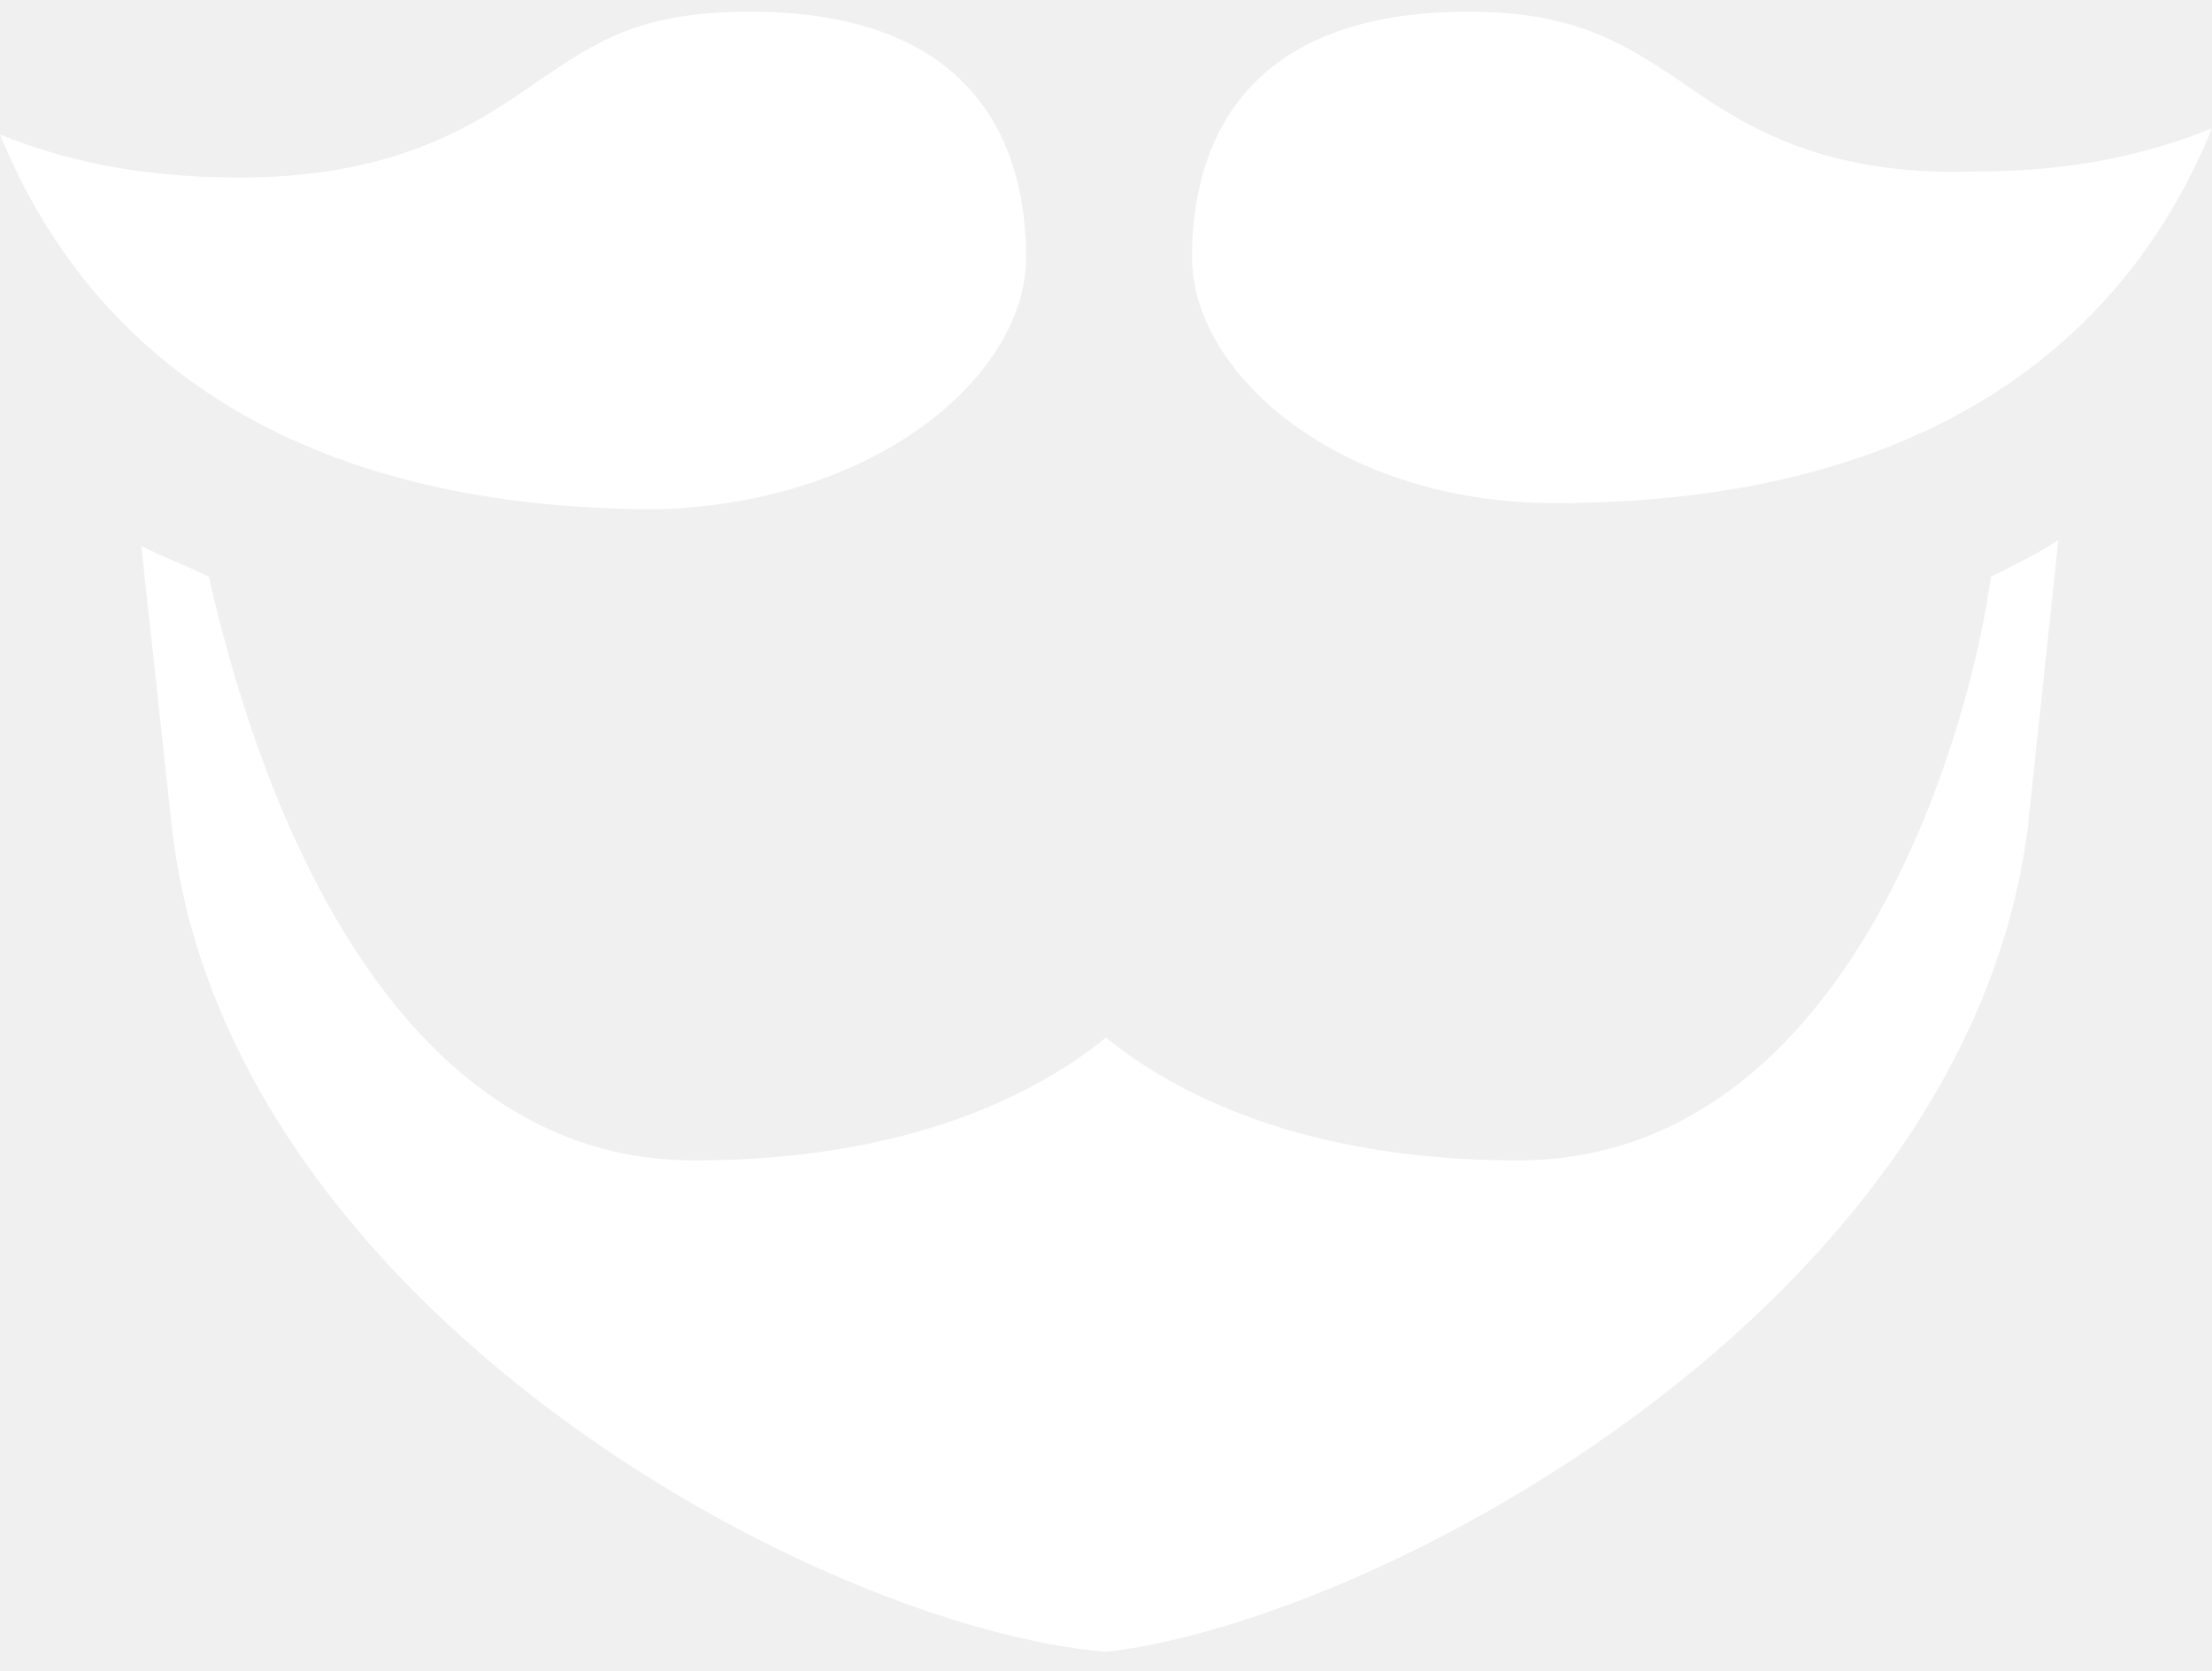
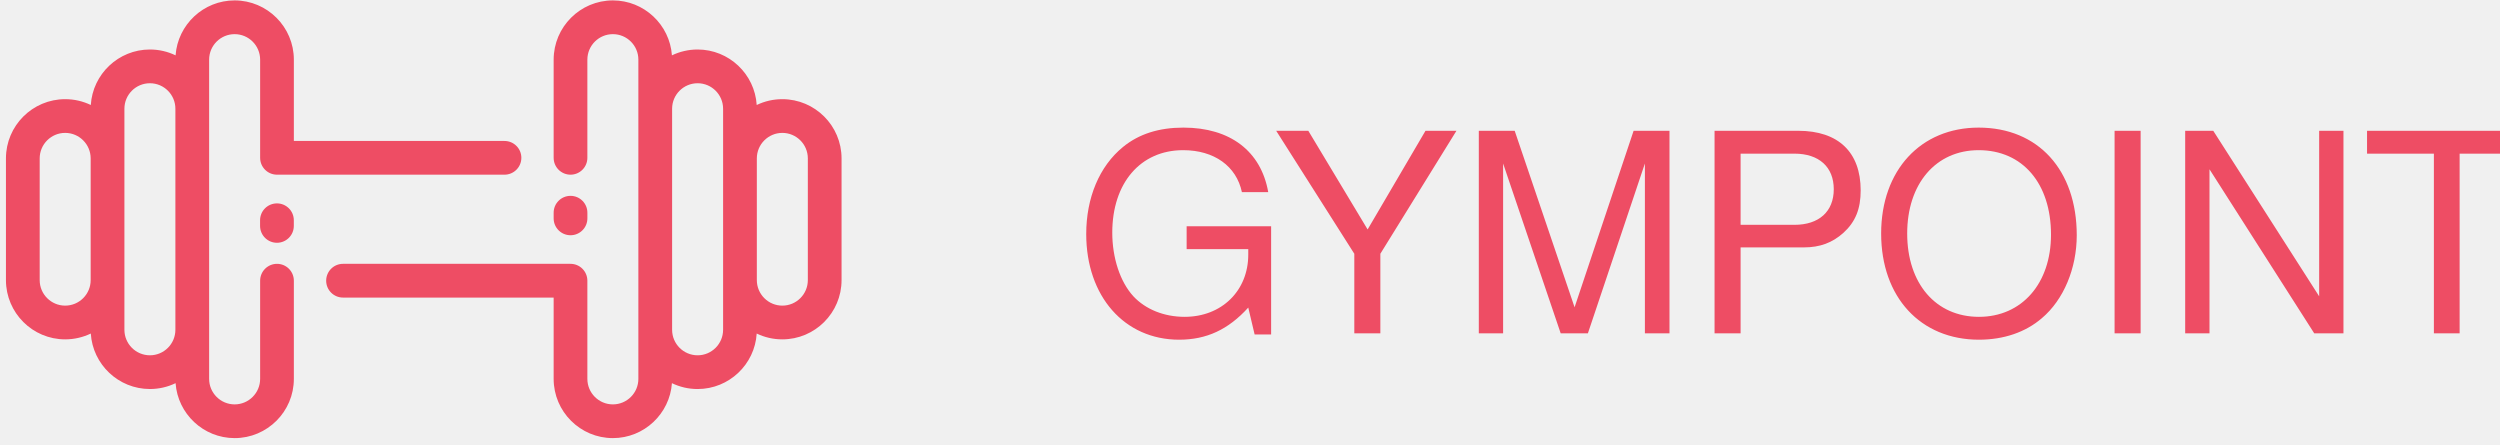
- <svg xmlns="http://www.w3.org/2000/svg" width="90px" height="68px" viewBox="0 0 90 68" version="1.1">
-   <g id="Web" stroke="none" stroke-width="1" fill="none" fill-rule="evenodd">
-     <g id="Sign-In" transform="translate(-676, -354)" fill="#FFFFFF" fill-rule="nonzero">
-       <g id="Group-6" transform="translate(563, 354)">
-         <g id="Group-5">
-           <g id="logo" transform="translate(113, 0)">
-             <path d="M41.75,10.475 C41.75,5.975 39.75,0.475 30.5,0.475 C26,0.475 24.25,1.725 22,3.225 C19.5,4.975 16.25,7.225 9.75,7.225 C5.5,7.225 2.5,6.475 0,5.475 C2.75,12.225 9.5,20.725 26.75,20.725 C35.75,20.475 41.75,15.225 41.75,10.475 Z" id="Path" />
-             <path d="M61.75,47.225 C53,47.225 47.75,44.475 45,42.225 C42.25,44.475 37,47.225 28.25,47.225 C14.5,47.225 9.75,28.975 8.5,23.475 C7.5,22.975 6.75,22.725 5.75,22.225 L7,33.725 C9.25,53.225 33.25,66.225 45,67.225 C56,65.975 80,53.225 82.5,33.725 L83.75,21.975 C83,22.475 82,22.975 81,23.475 C80.25,29.225 75.5,47.225 61.75,47.225 Z" id="Path" />
-             <path d="M68.25,3.225 C66,1.725 64,0.475 59.75,0.475 C50.5,0.475 48.5,5.975 48.5,10.475 C48.5,15.225 54.5,20.475 63.25,20.475 C80.5,20.475 87.25,11.975 90,5.225 C87.5,6.225 84.5,6.975 80.5,6.975 C74,7.225 70.75,4.975 68.25,3.225 Z" id="Path" />
+ <svg xmlns="http://www.w3.org/2000/svg" width="135px" height="24px" viewBox="0 0 135 24" version="1.1">
+   <g id="Symbols" stroke="none" stroke-width="1" fill="none" fill-rule="evenodd">
+     <g id="Header" transform="translate(-48, -20)" fill="#EE4D64">
+       <g id="Group-8" transform="translate(18, 0)">
+         <g id="Group-3" transform="translate(30, 20)">
+           <text id="GYMPOINT" font-family="Helvetica" font-size="15" font-weight="normal">
+             <tspan x="58" y="18">GYMPOINT</tspan>
+           </text>
+           <g id="Group-2" fill-rule="nonzero">
+             <g id="noun_Gym_1617325" transform="translate(0.058011, 0)">
+               <g id="Group" transform="translate(0.237095, 0)">
+                 <path d="M41.951,5.355 C41.455,5.355 40.986,5.468 40.567,5.67 C40.463,4 39.071,2.673 37.376,2.673 C36.879,2.673 36.409,2.787 35.989,2.989 C35.87,1.333 34.486,0.022 32.8,0.022 C31.037,0.022 29.602,1.457 29.602,3.221 L29.602,8.522 C29.602,9.025 30.01,9.433 30.513,9.433 C31.016,9.433 31.423,9.025 31.423,8.522 L31.423,3.221 C31.423,2.461 32.041,1.844 32.8,1.844 C33.56,1.844 34.177,2.461 34.177,3.221 L34.177,17.809 L34.177,20.46 C34.177,21.219 33.56,21.837 32.8,21.837 C32.041,21.837 31.423,21.219 31.423,20.46 L31.423,15.158 C31.423,14.655 31.016,14.247 30.513,14.247 L18.228,14.247 C17.725,14.247 17.318,14.655 17.318,15.158 C17.318,15.661 17.725,16.069 18.228,16.069 L29.602,16.069 L29.602,20.46 C29.602,22.224 31.037,23.658 32.8,23.658 C34.486,23.658 35.87,22.347 35.989,20.691 C36.409,20.894 36.879,21.008 37.376,21.008 C39.071,21.008 40.463,19.681 40.567,18.011 C40.986,18.213 41.455,18.326 41.951,18.326 C43.714,18.326 45.149,16.891 45.149,15.127 L45.149,8.553 C45.149,6.79 43.714,5.355 41.951,5.355 Z M38.752,17.809 C38.752,18.568 38.135,19.186 37.376,19.186 C36.616,19.186 35.999,18.568 35.999,17.809 L35.999,5.871 C35.999,5.112 36.616,4.495 37.376,4.495 C38.135,4.495 38.752,5.112 38.752,5.871 L38.752,17.809 Z M43.328,15.127 C43.328,15.887 42.71,16.504 41.951,16.504 C41.192,16.504 40.574,15.887 40.574,15.127 L40.574,8.553 C40.574,7.794 41.192,7.176 41.951,7.176 C42.71,7.176 43.328,7.794 43.328,8.553 L43.328,15.127 Z" id="Shape" />
+                 <path d="M14.663,14.247 C14.16,14.247 13.752,14.655 13.752,15.158 L13.752,20.46 C13.752,21.219 13.134,21.837 12.375,21.837 C11.616,21.837 10.998,21.219 10.998,20.46 L10.998,17.809 L10.998,5.871 L10.998,3.221 C10.998,2.461 11.616,1.844 12.375,1.844 C13.134,1.844 13.752,2.461 13.752,3.221 L13.752,8.522 C13.752,9.025 14.16,9.433 14.663,9.433 L26.947,9.433 C27.45,9.433 27.858,9.025 27.858,8.522 C27.858,8.019 27.45,7.612 26.947,7.612 L15.573,7.612 L15.573,3.221 C15.573,1.457 14.138,0.022 12.375,0.022 C10.689,0.022 9.305,1.333 9.186,2.989 C8.766,2.787 8.296,2.673 7.8,2.673 C6.104,2.673 4.712,4 4.608,5.67 C4.189,5.468 3.72,5.355 3.224,5.355 C1.461,5.355 0.026,6.79 0.026,8.553 L0.026,15.127 C0.026,16.891 1.461,18.326 3.224,18.326 C3.72,18.326 4.189,18.212 4.608,18.011 C4.712,19.681 6.104,21.007 7.8,21.007 C8.296,21.007 8.766,20.894 9.186,20.691 C9.305,22.347 10.689,23.658 12.375,23.658 C14.138,23.658 15.573,22.224 15.573,20.46 L15.573,15.158 C15.573,14.655 15.166,14.247 14.663,14.247 Z M3.224,16.504 C2.465,16.504 1.848,15.887 1.848,15.127 L1.848,8.553 C1.848,7.794 2.465,7.176 3.224,7.176 C3.984,7.176 4.601,7.794 4.601,8.553 L4.601,15.127 C4.601,15.887 3.983,16.504 3.224,16.504 Z M7.8,19.186 C7.04,19.186 6.423,18.568 6.423,17.809 L6.423,5.871 C6.423,5.112 7.04,4.495 7.8,4.495 C8.559,4.495 9.176,5.112 9.176,5.871 L9.176,17.809 C9.176,18.568 8.559,19.186 7.8,19.186 Z" id="Shape" />
+                 <path d="M13.749,11.893 L13.749,12.199 C13.749,12.702 14.157,13.11 14.66,13.11 C15.163,13.11 15.571,12.702 15.571,12.199 L15.571,11.893 C15.571,11.39 15.163,10.983 14.66,10.983 C14.157,10.983 13.749,11.39 13.749,11.893 Z" id="Path" />
+                 <path d="M31.424,11.792 L31.424,11.487 C31.424,10.984 31.016,10.576 30.513,10.576 C30.01,10.576 29.602,10.984 29.602,11.487 L29.602,11.792 C29.602,12.295 30.01,12.703 30.513,12.703 C31.016,12.703 31.424,12.295 31.424,11.792 Z" id="Path" />
+               </g>
+             </g>
          </g>
        </g>
      </g>
    </g>
  </g>
</svg>
